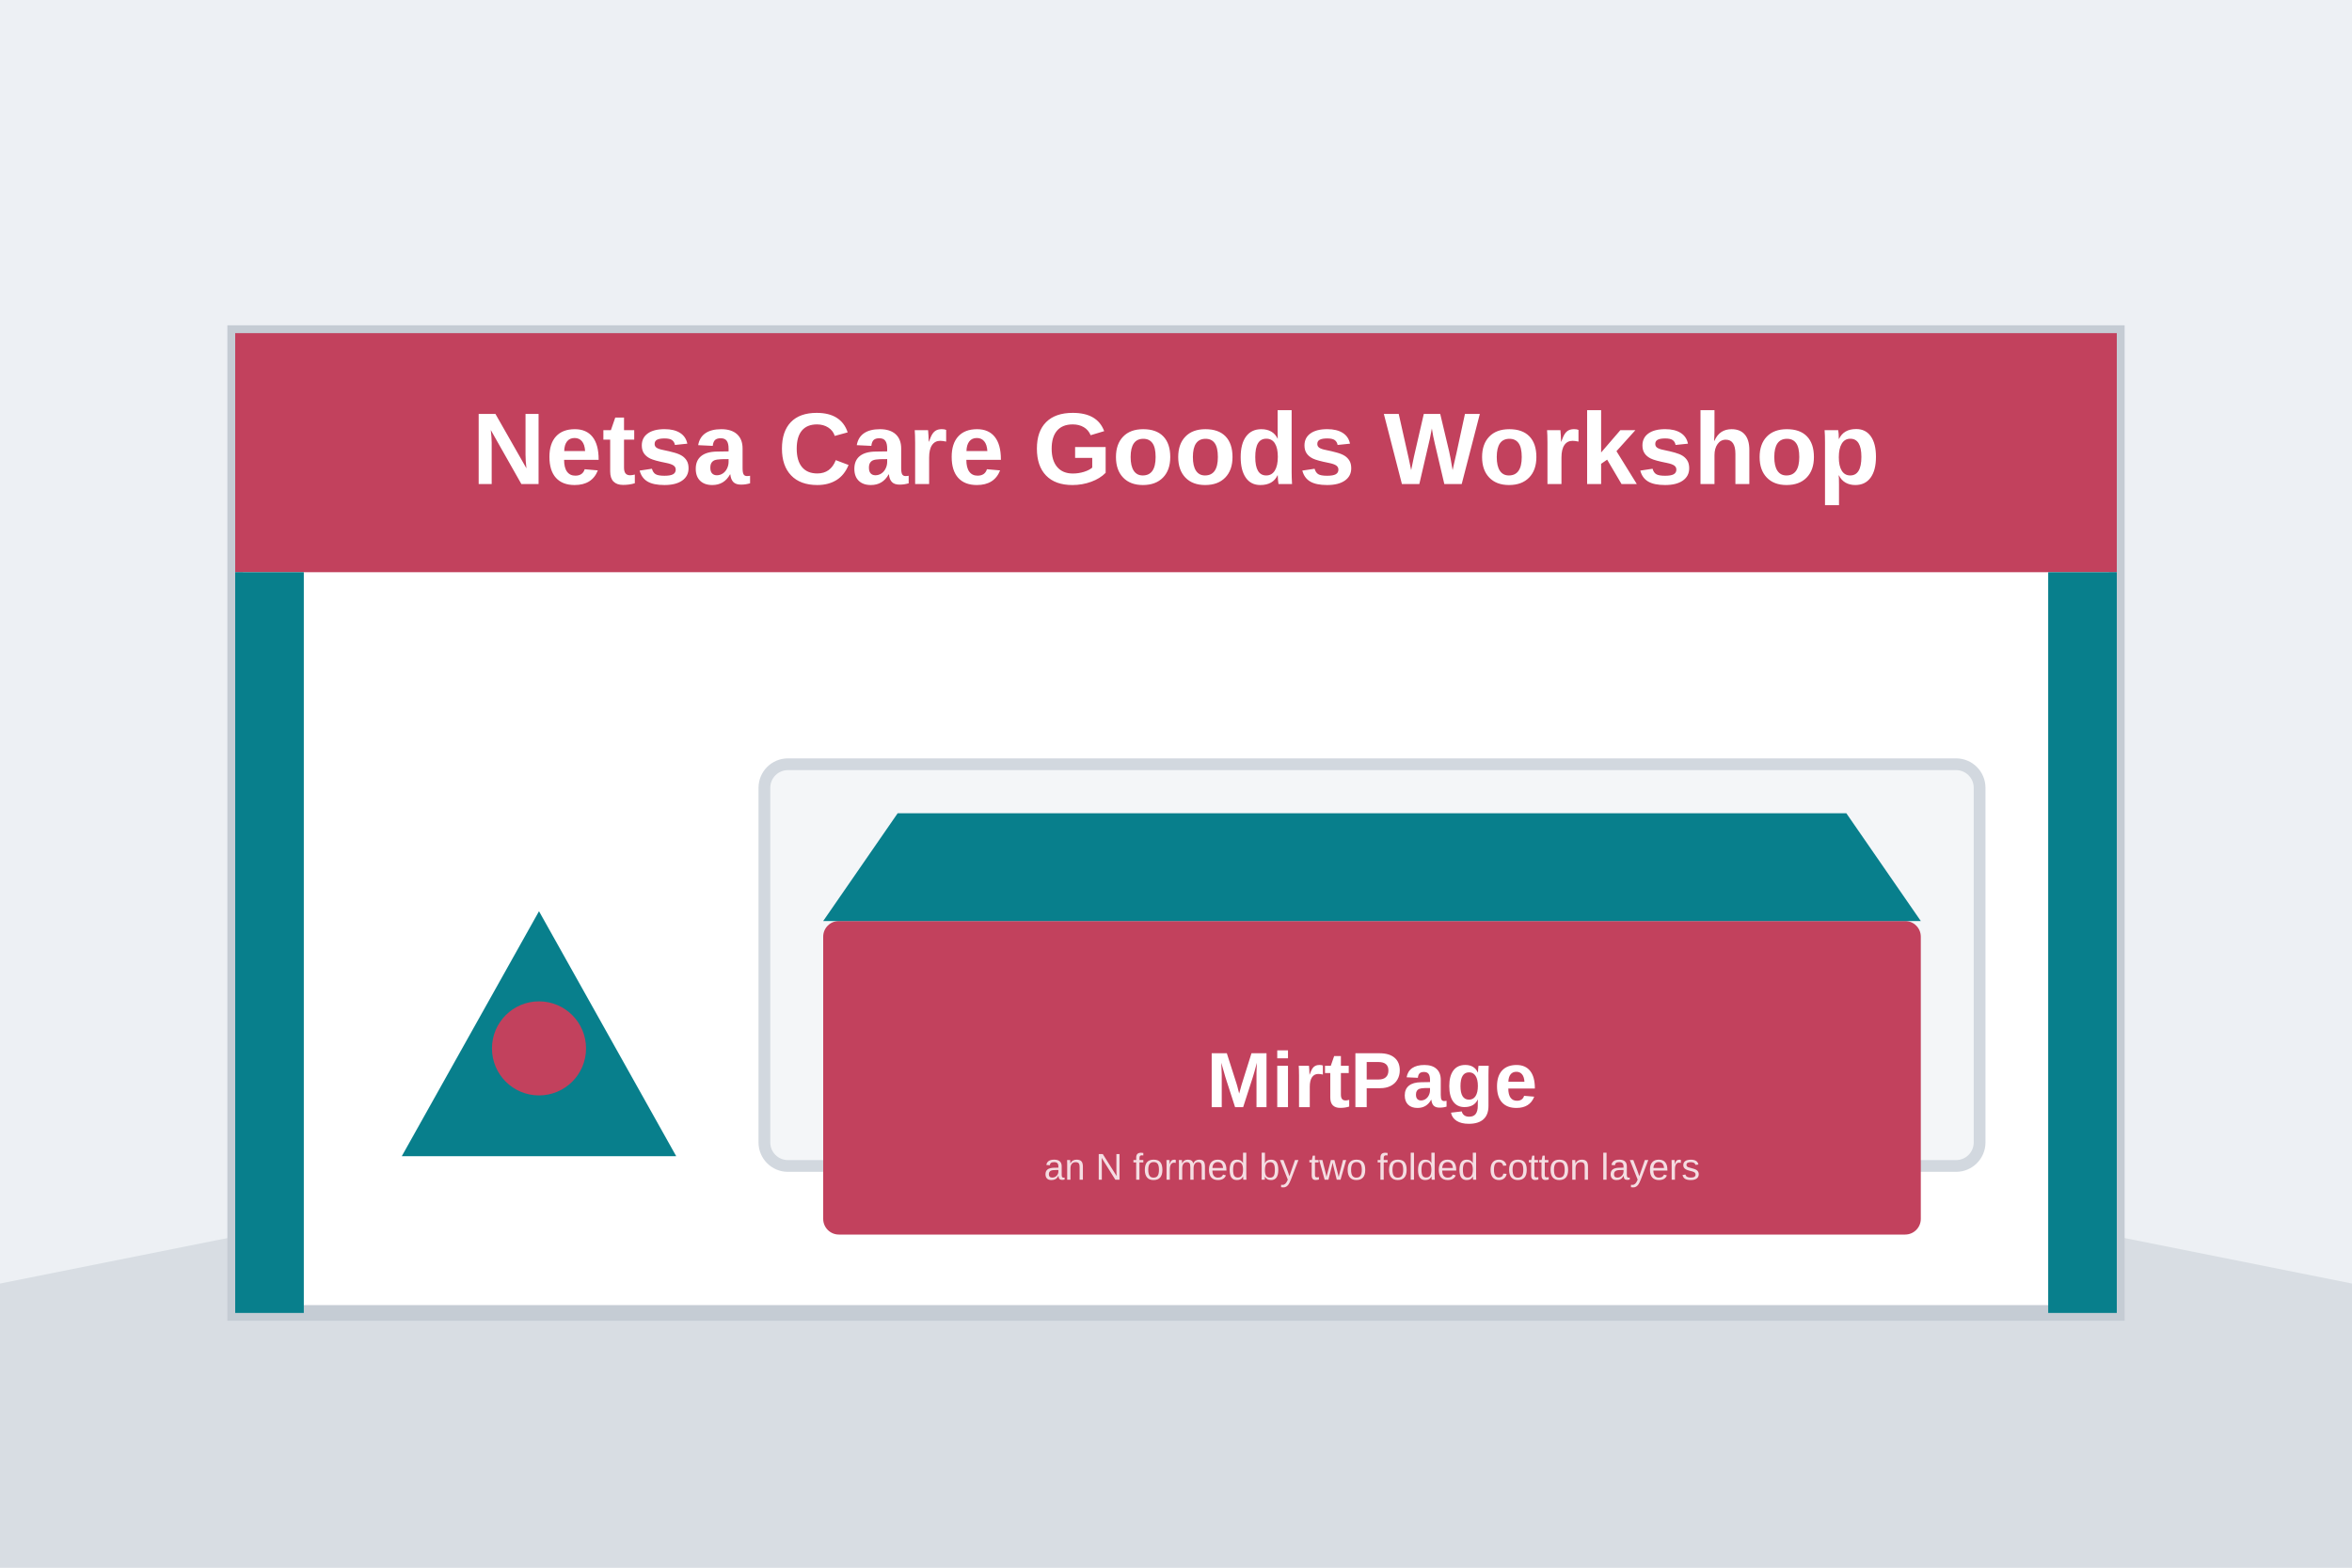
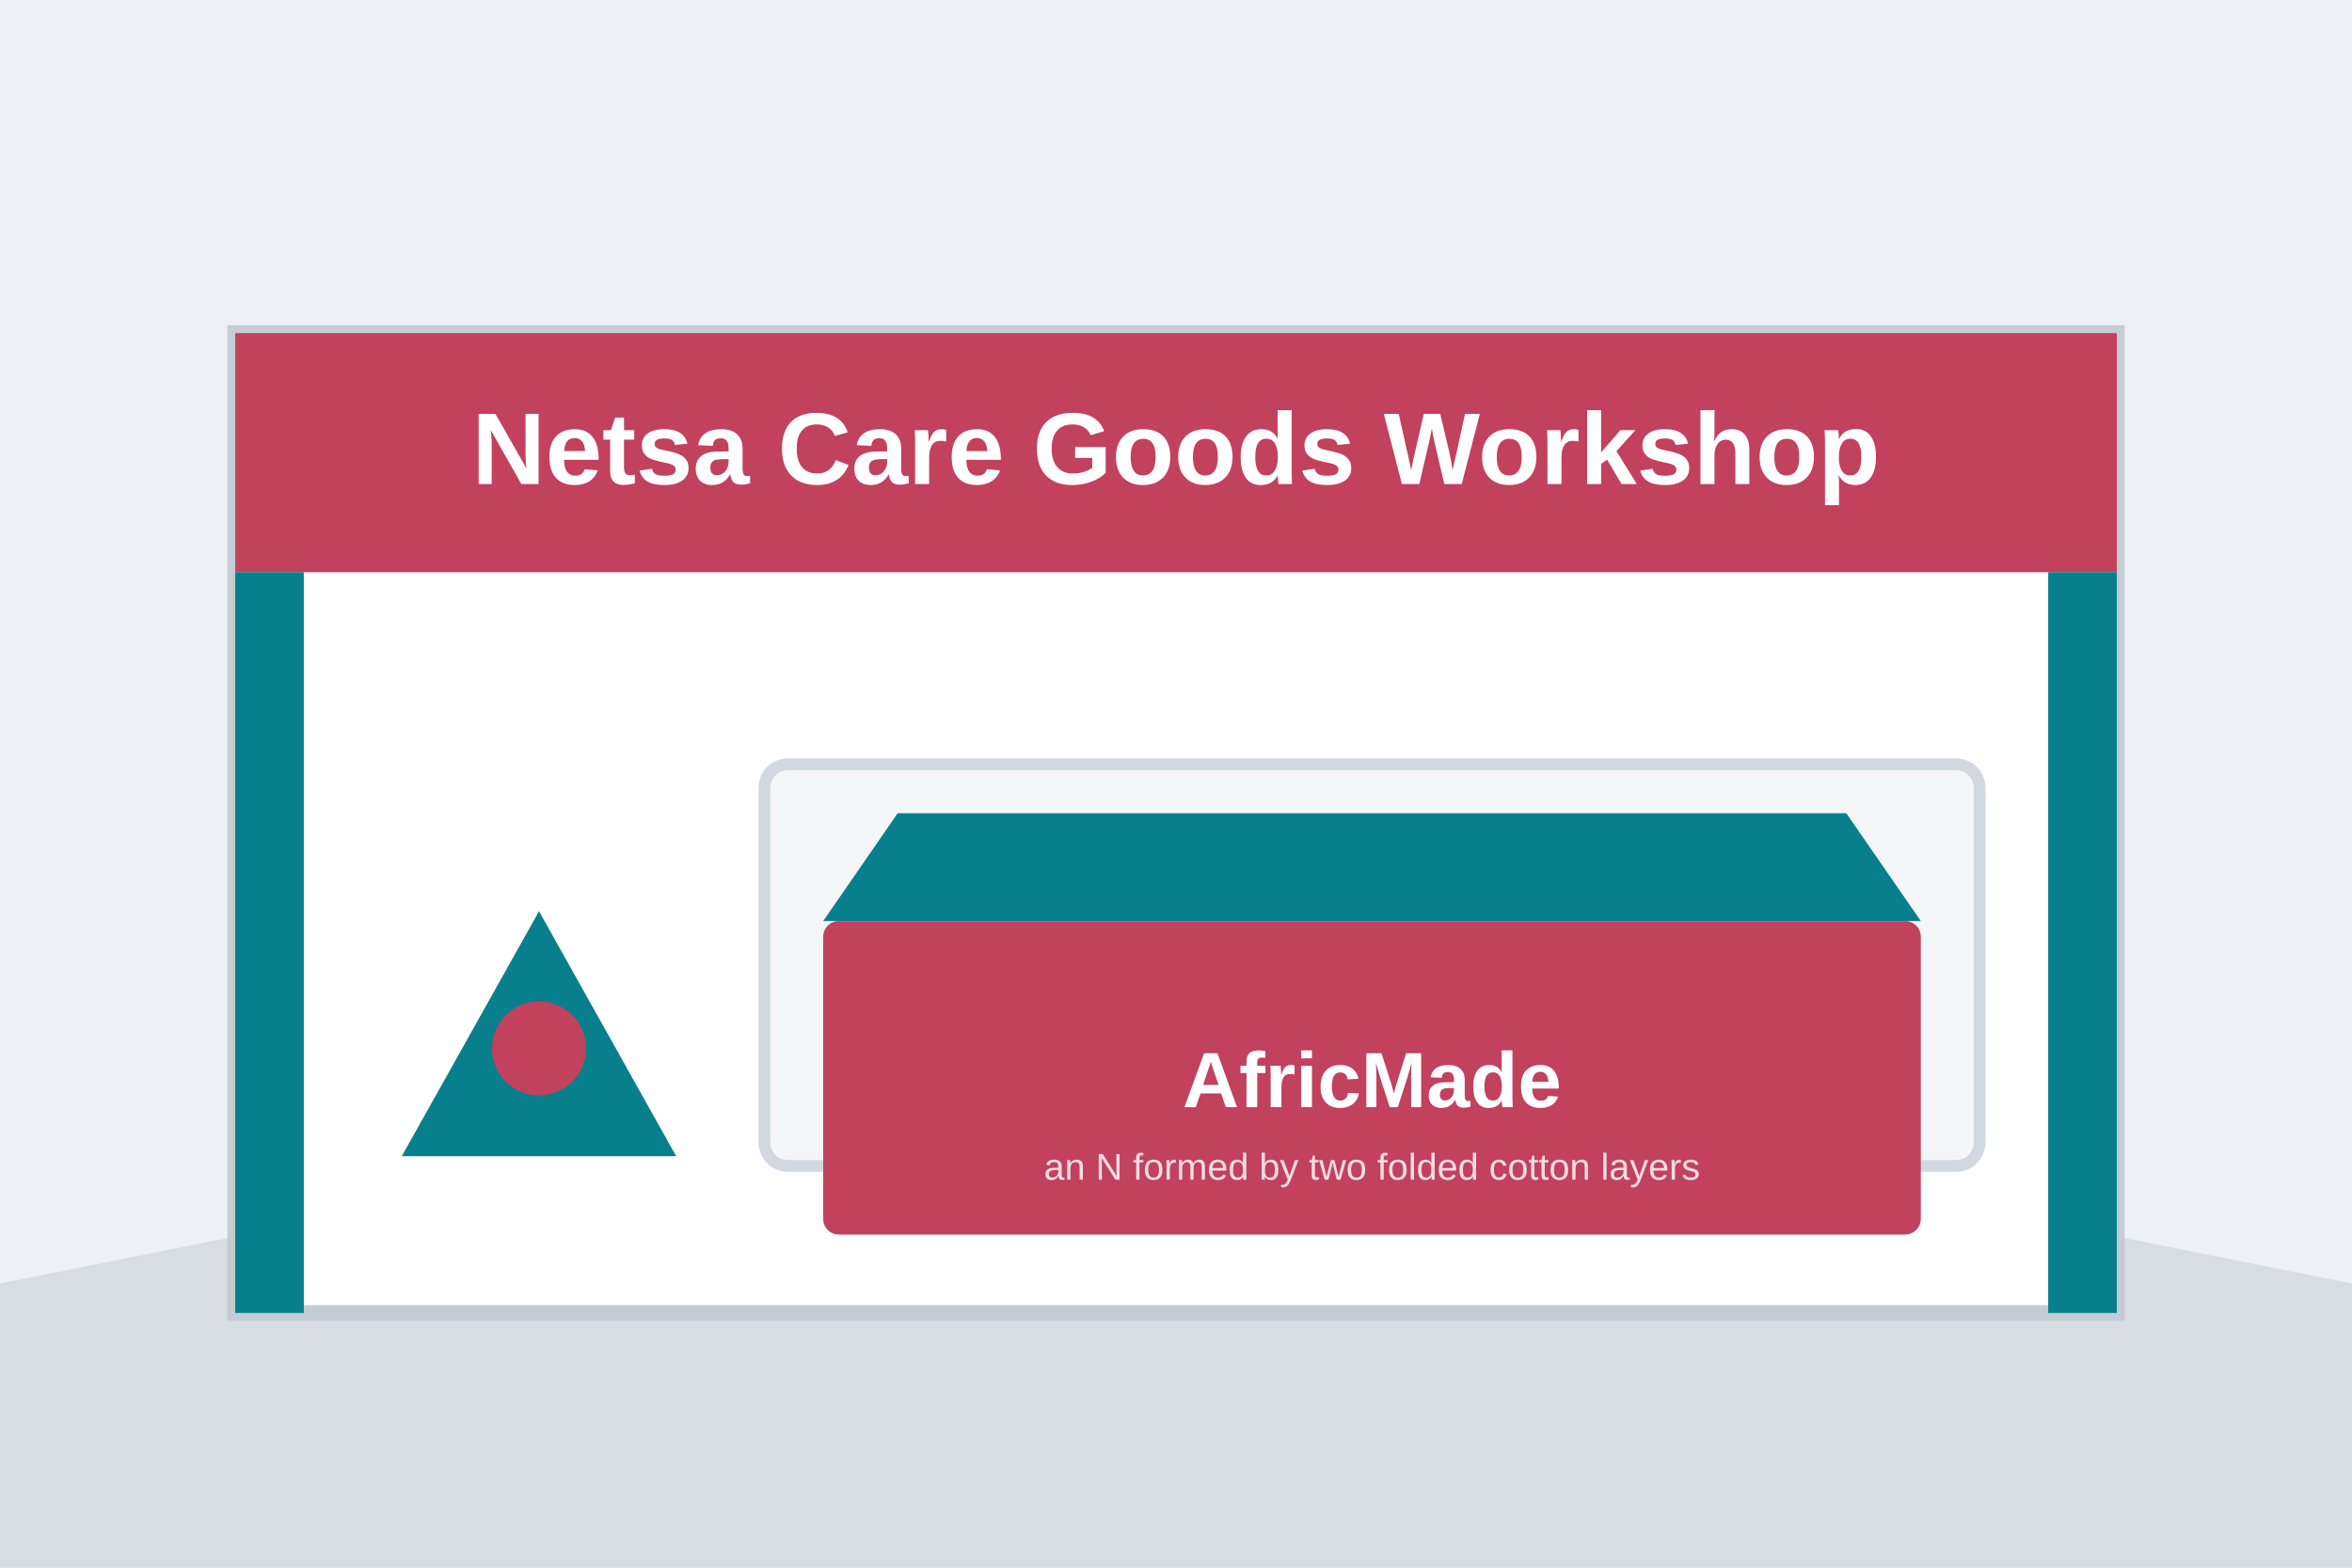
<svg xmlns="http://www.w3.org/2000/svg" viewBox="0 0 1200 800" role="img" aria-label="Illustrative booth for Netsa Care Goods Workshop">
  <rect width="1200" height="800" fill="#edf0f4" />
  <path d="M0 655L600 535l600 120v145H0z" fill="#d8dde3" />
  <path d="M120 170h960v500H120z" fill="#ffffff" stroke="#c5ccd4" stroke-width="8" />
  <path d="M120 170h960v122H120z" fill="#c2415d" />
  <path d="M120 292h35v378h-35zM1045 292h35v378h-35z" fill="#087f8c" />
  <rect x="390" y="390" width="620" height="205" rx="12" fill="#f4f6f8" stroke="#d2d8df" stroke-width="6" />
  <rect x="420" y="470" width="560" height="160" rx="8" fill="#c2415d" />
  <path d="M420 470h560l-38-55H458z" fill="#087f8c" />
  <path d="M205 590l70-125 70 125z" fill="#087f8c" />
  <circle cx="275" cy="535" r="24" fill="#c2415d" />
  <text x="600" y="247" text-anchor="middle" font-family="Arial, Helvetica, sans-serif" font-size="52" font-weight="800" fill="#ffffff">Netsa Care Goods Workshop</text>
-   <text x="700" y="565" text-anchor="middle" font-family="Arial, Helvetica, sans-serif" font-size="40" font-weight="700" fill="#ffffff">MirtPage</text>
+   <text x="700" y="565" text-anchor="middle" font-family="Arial, Helvetica, sans-serif" font-size="40" font-weight="700" fill="#ffffff">AfricMade</text>
  <text x="700" y="602" text-anchor="middle" font-family="Arial, Helvetica, sans-serif" font-size="19" fill="#ffffff" opacity=".82">an N formed by two folded cotton layers</text>
</svg>
